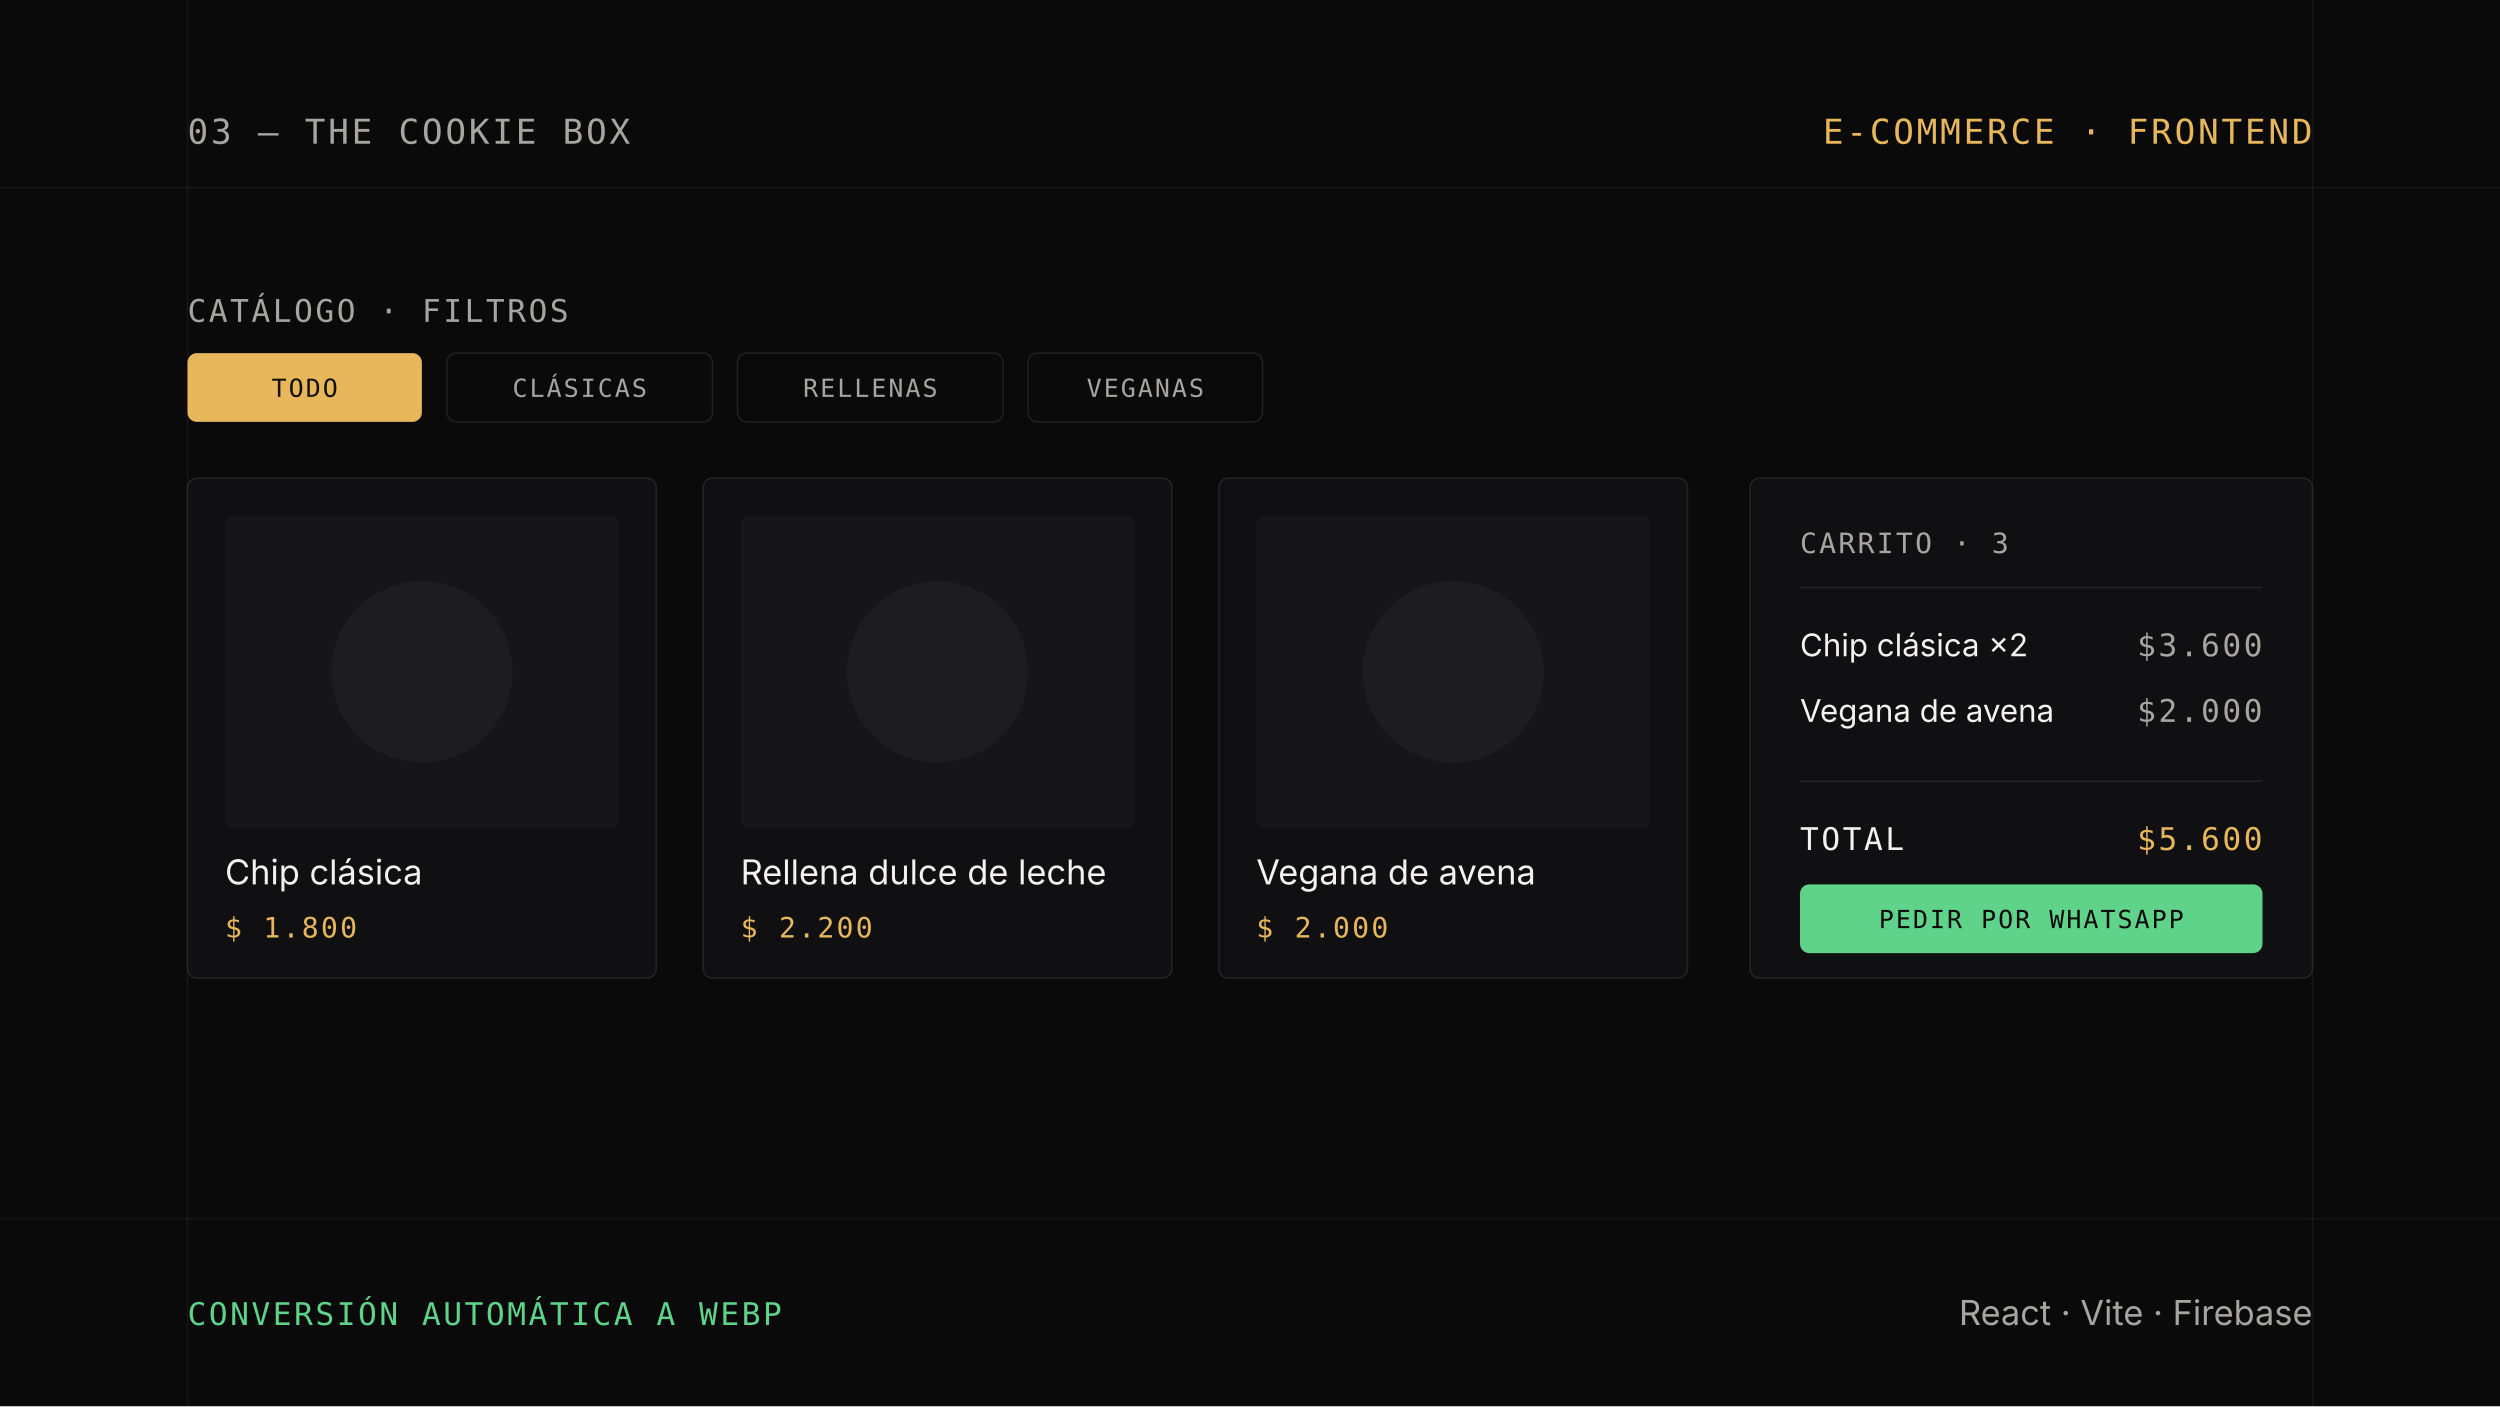
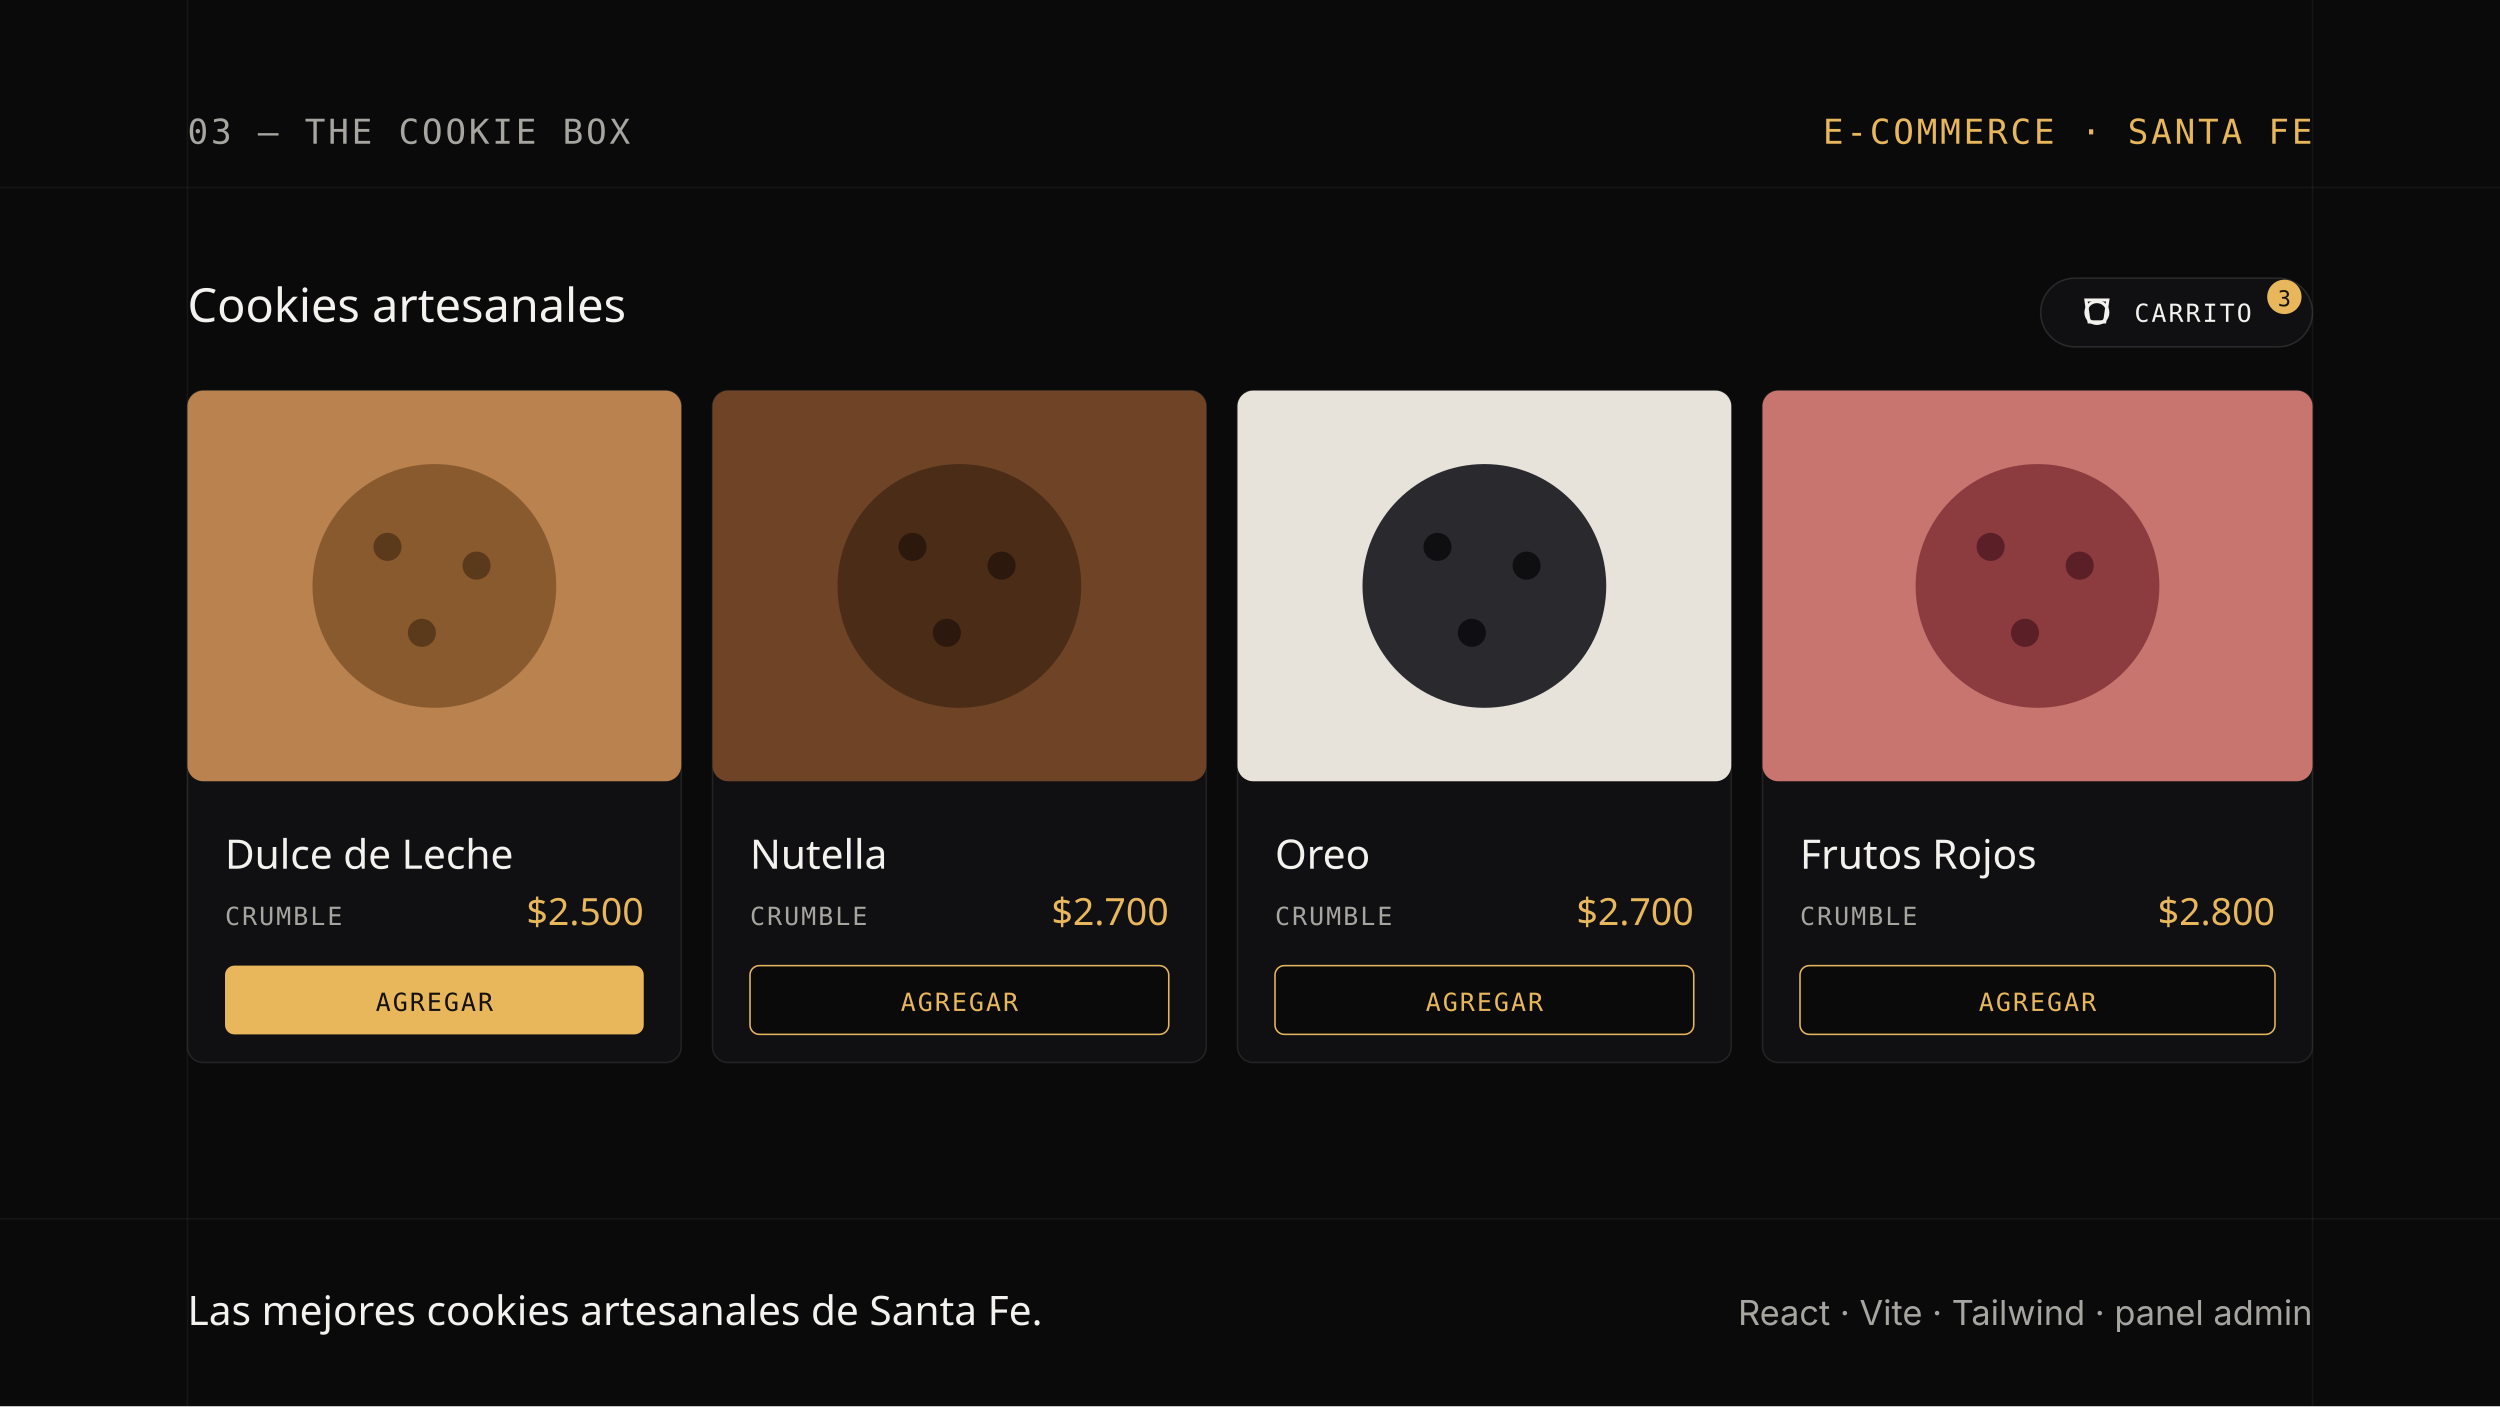
- <svg xmlns="http://www.w3.org/2000/svg" width="1600" height="900" viewBox="0 0 1600 900" role="img" aria-label="The Cookie Box: catálogo filtrable de productos artesanales con carrito animado">
+ <svg xmlns="http://www.w3.org/2000/svg" width="1600" height="900" viewBox="0 0 1600 900" role="img" aria-label="The Cookie Box: tienda de cookies artesanales de Santa Fe con catálogo y carrito">
  <defs>
    <style>
      .mono { font-family: "JetBrains Mono", ui-monospace, monospace; letter-spacing: 0.08em; }
      .display { font-family: "Space Grotesk", system-ui, sans-serif; }
      .body { font-family: "Inter", system-ui, sans-serif; }
    </style>
  </defs>
  <rect width="1600" height="900" fill="#0a0a0b" />
  <g stroke="rgba(255,255,255,0.05)" stroke-width="1">
    <line x1="120" y1="0" x2="120" y2="900" />
    <line x1="1480" y1="0" x2="1480" y2="900" />
    <line x1="0" y1="120" x2="1600" y2="120" />
    <line x1="0" y1="780" x2="1600" y2="780" />
  </g>
  <text x="120" y="92" class="mono" font-size="22" fill="#a6a5a0">03 — THE COOKIE BOX</text>
-   <text x="1480" y="92" class="mono" font-size="22" fill="#e8b75c" text-anchor="end">E-COMMERCE · FRONTEND</text>
-   <text x="120" y="206" class="mono" font-size="20" fill="#a6a5a0">CATÁLOGO · FILTROS</text>
+   <text x="1480" y="92" class="mono" font-size="22" fill="#e8b75c" text-anchor="end">E-COMMERCE · SANTA FE</text>
+   <text x="120" y="206" class="display" font-size="30" fill="#f3f2ee">Cookies artesanales</text>
  <g>
-     <rect x="120" y="226" width="150" height="44" rx="6" fill="#e8b75c" />
-     <text x="195" y="254" class="mono" font-size="16" fill="#14110a" text-anchor="middle">TODO</text>
-     <rect x="286" y="226" width="170" height="44" rx="6" fill="none" stroke="rgba(255,255,255,0.09)" />
-     <text x="371" y="254" class="mono" font-size="16" fill="#a6a5a0" text-anchor="middle">CLÁSICAS</text>
-     <rect x="472" y="226" width="170" height="44" rx="6" fill="none" stroke="rgba(255,255,255,0.09)" />
-     <text x="557" y="254" class="mono" font-size="16" fill="#a6a5a0" text-anchor="middle">RELLENAS</text>
-     <rect x="658" y="226" width="150" height="44" rx="6" fill="none" stroke="rgba(255,255,255,0.09)" />
-     <text x="733" y="254" class="mono" font-size="16" fill="#a6a5a0" text-anchor="middle">VEGANAS</text>
+     <rect x="1306" y="178" width="174" height="44" rx="22" fill="#101012" stroke="rgba(255,255,255,0.12)" />
+     <circle cx="1342" cy="200" r="7" fill="none" stroke="#f3f2ee" stroke-width="2" />
+     <path d="M1335 192 h14 l-2 14 h-10 z" fill="none" stroke="#f3f2ee" stroke-width="2" />
+     <text x="1366" y="206" class="mono" font-size="16" fill="#f3f2ee">CARRITO</text>
+     <circle cx="1462" cy="190" r="11" fill="#e8b75c" />
+     <text x="1462" y="196" class="mono" font-size="14" fill="#14110a" text-anchor="middle">3</text>
  </g>
-   <g>
-     <rect x="120" y="306" width="300" height="320" rx="6" fill="#101012" stroke="rgba(255,255,255,0.09)" />
-     <rect x="144" y="330" width="252" height="200" rx="6" fill="#161619" />
-     <circle cx="270" cy="430" r="58" fill="#1d1d20" />
-     <text x="144" y="566" class="body" font-size="22" fill="#f3f2ee">Chip clásica</text>
-     <text x="144" y="600" class="mono" font-size="18" fill="#e8b75c">$ 1.800</text>
-     <rect x="450" y="306" width="300" height="320" rx="6" fill="#101012" stroke="rgba(255,255,255,0.09)" />
-     <rect x="474" y="330" width="252" height="200" rx="6" fill="#161619" />
-     <circle cx="600" cy="430" r="58" fill="#1d1d20" />
-     <text x="474" y="566" class="body" font-size="22" fill="#f3f2ee">Rellena dulce de leche</text>
-     <text x="474" y="600" class="mono" font-size="18" fill="#e8b75c">$ 2.200</text>
-     <rect x="780" y="306" width="300" height="320" rx="6" fill="#101012" stroke="rgba(255,255,255,0.09)" />
-     <rect x="804" y="330" width="252" height="200" rx="6" fill="#161619" />
-     <circle cx="930" cy="430" r="58" fill="#1d1d20" />
-     <text x="804" y="566" class="body" font-size="22" fill="#f3f2ee">Vegana de avena</text>
-     <text x="804" y="600" class="mono" font-size="18" fill="#e8b75c">$ 2.000</text>
-   </g>
-   <rect x="1120" y="306" width="360" height="320" rx="6" fill="#101012" stroke="rgba(255,255,255,0.09)" />
-   <text x="1152" y="354" class="mono" font-size="18" fill="#a6a5a0">CARRITO · 3</text>
-   <line x1="1152" y1="376" x2="1448" y2="376" stroke="rgba(255,255,255,0.09)" />
-   <g class="body" font-size="20" fill="#f3f2ee">
-     <text x="1152" y="420">Chip clásica ×2</text>
-     <text x="1448" y="420" class="mono" fill="#a6a5a0" text-anchor="end">$3.600</text>
-     <text x="1152" y="462">Vegana de avena</text>
-     <text x="1448" y="462" class="mono" fill="#a6a5a0" text-anchor="end">$2.000</text>
-   </g>
-   <line x1="1152" y1="500" x2="1448" y2="500" stroke="rgba(255,255,255,0.09)" />
-   <text x="1152" y="544" class="mono" font-size="20" fill="#f3f2ee">TOTAL</text>
-   <text x="1448" y="544" class="mono" font-size="20" fill="#e8b75c" text-anchor="end">$5.600</text>
-   <rect x="1152" y="566" width="296" height="44" rx="6" fill="#5fd38a" />
-   <text x="1300" y="594" class="mono" font-size="16" fill="#0a0a0b" text-anchor="middle">PEDIR POR WHATSAPP</text>
-   <text x="120" y="848" class="mono" font-size="20" fill="#5fd38a">CONVERSIÓN AUTOMÁTICA A WEBP</text>
-   <text x="1480" y="848" class="body" font-size="22" fill="#a6a5a0" text-anchor="end">React · Vite · Firebase</text>
+   <rect x="120" y="250" width="316" height="430" rx="10" fill="#101012" stroke="rgba(255,255,255,0.09)" />
+   <rect x="120" y="250" width="316" height="250" rx="10" fill="#b9824f" />
+   <circle cx="278" cy="375" r="78" fill="#8a5a2f" />
+   <circle cx="248" cy="350" r="9" fill="#5b3a1c" />
+   <circle cx="305" cy="362" r="9" fill="#5b3a1c" />
+   <circle cx="270" cy="405" r="9" fill="#5b3a1c" />
+   <text x="144" y="556" class="display" font-size="26" fill="#f3f2ee">Dulce de Leche</text>
+   <text x="144" y="592" class="mono" font-size="16" fill="#a6a5a0">CRUMBLE</text>
+   <text x="412" y="592" class="display" font-size="24" fill="#e8b75c" text-anchor="end">$2.500</text>
+   <rect x="144" y="618" width="268" height="44" rx="6" fill="#e8b75c" />
+   <text x="278" y="647" class="mono" font-size="16" fill="#14110a" text-anchor="middle">AGREGAR</text>
+   <rect x="456" y="250" width="316" height="430" rx="10" fill="#101012" stroke="rgba(255,255,255,0.09)" />
+   <rect x="456" y="250" width="316" height="250" rx="10" fill="#6f4326" />
+   <circle cx="614" cy="375" r="78" fill="#4a2c17" />
+   <circle cx="584" cy="350" r="9" fill="#2c180c" />
+   <circle cx="641" cy="362" r="9" fill="#2c180c" />
+   <circle cx="606" cy="405" r="9" fill="#2c180c" />
+   <text x="480" y="556" class="display" font-size="26" fill="#f3f2ee">Nutella</text>
+   <text x="480" y="592" class="mono" font-size="16" fill="#a6a5a0">CRUMBLE</text>
+   <text x="748" y="592" class="display" font-size="24" fill="#e8b75c" text-anchor="end">$2.700</text>
+   <rect x="480" y="618" width="268" height="44" rx="6" fill="#0a0a0b" stroke="#e8b75c" />
+   <text x="614" y="647" class="mono" font-size="16" fill="#e8b75c" text-anchor="middle">AGREGAR</text>
+   <rect x="792" y="250" width="316" height="430" rx="10" fill="#101012" stroke="rgba(255,255,255,0.09)" />
+   <rect x="792" y="250" width="316" height="250" rx="10" fill="#e7e3da" />
+   <circle cx="950" cy="375" r="78" fill="#2a2a2e" />
+   <circle cx="920" cy="350" r="9" fill="#0f0f12" />
+   <circle cx="977" cy="362" r="9" fill="#0f0f12" />
+   <circle cx="942" cy="405" r="9" fill="#0f0f12" />
+   <text x="816" y="556" class="display" font-size="26" fill="#f3f2ee">Oreo</text>
+   <text x="816" y="592" class="mono" font-size="16" fill="#a6a5a0">CRUMBLE</text>
+   <text x="1084" y="592" class="display" font-size="24" fill="#e8b75c" text-anchor="end">$2.700</text>
+   <rect x="816" y="618" width="268" height="44" rx="6" fill="#0a0a0b" stroke="#e8b75c" />
+   <text x="950" y="647" class="mono" font-size="16" fill="#e8b75c" text-anchor="middle">AGREGAR</text>
+   <rect x="1128" y="250" width="352" height="430" rx="10" fill="#101012" stroke="rgba(255,255,255,0.09)" />
+   <rect x="1128" y="250" width="352" height="250" rx="10" fill="#c8746f" />
+   <circle cx="1304" cy="375" r="78" fill="#8c3b3f" />
+   <circle cx="1274" cy="350" r="9" fill="#5a1f27" />
+   <circle cx="1331" cy="362" r="9" fill="#5a1f27" />
+   <circle cx="1296" cy="405" r="9" fill="#5a1f27" />
+   <text x="1152" y="556" class="display" font-size="26" fill="#f3f2ee">Frutos Rojos</text>
+   <text x="1152" y="592" class="mono" font-size="16" fill="#a6a5a0">CRUMBLE</text>
+   <text x="1456" y="592" class="display" font-size="24" fill="#e8b75c" text-anchor="end">$2.800</text>
+   <rect x="1152" y="618" width="304" height="44" rx="6" fill="#0a0a0b" stroke="#e8b75c" />
+   <text x="1304" y="647" class="mono" font-size="16" fill="#e8b75c" text-anchor="middle">AGREGAR</text>
+   <text x="120" y="848" class="display" font-size="26" fill="#f3f2ee">Las mejores cookies artesanales de Santa Fe.</text>
+   <text x="1480" y="848" class="body" font-size="22" fill="#a6a5a0" text-anchor="end">React · Vite · Tailwind · panel admin</text>
</svg>
